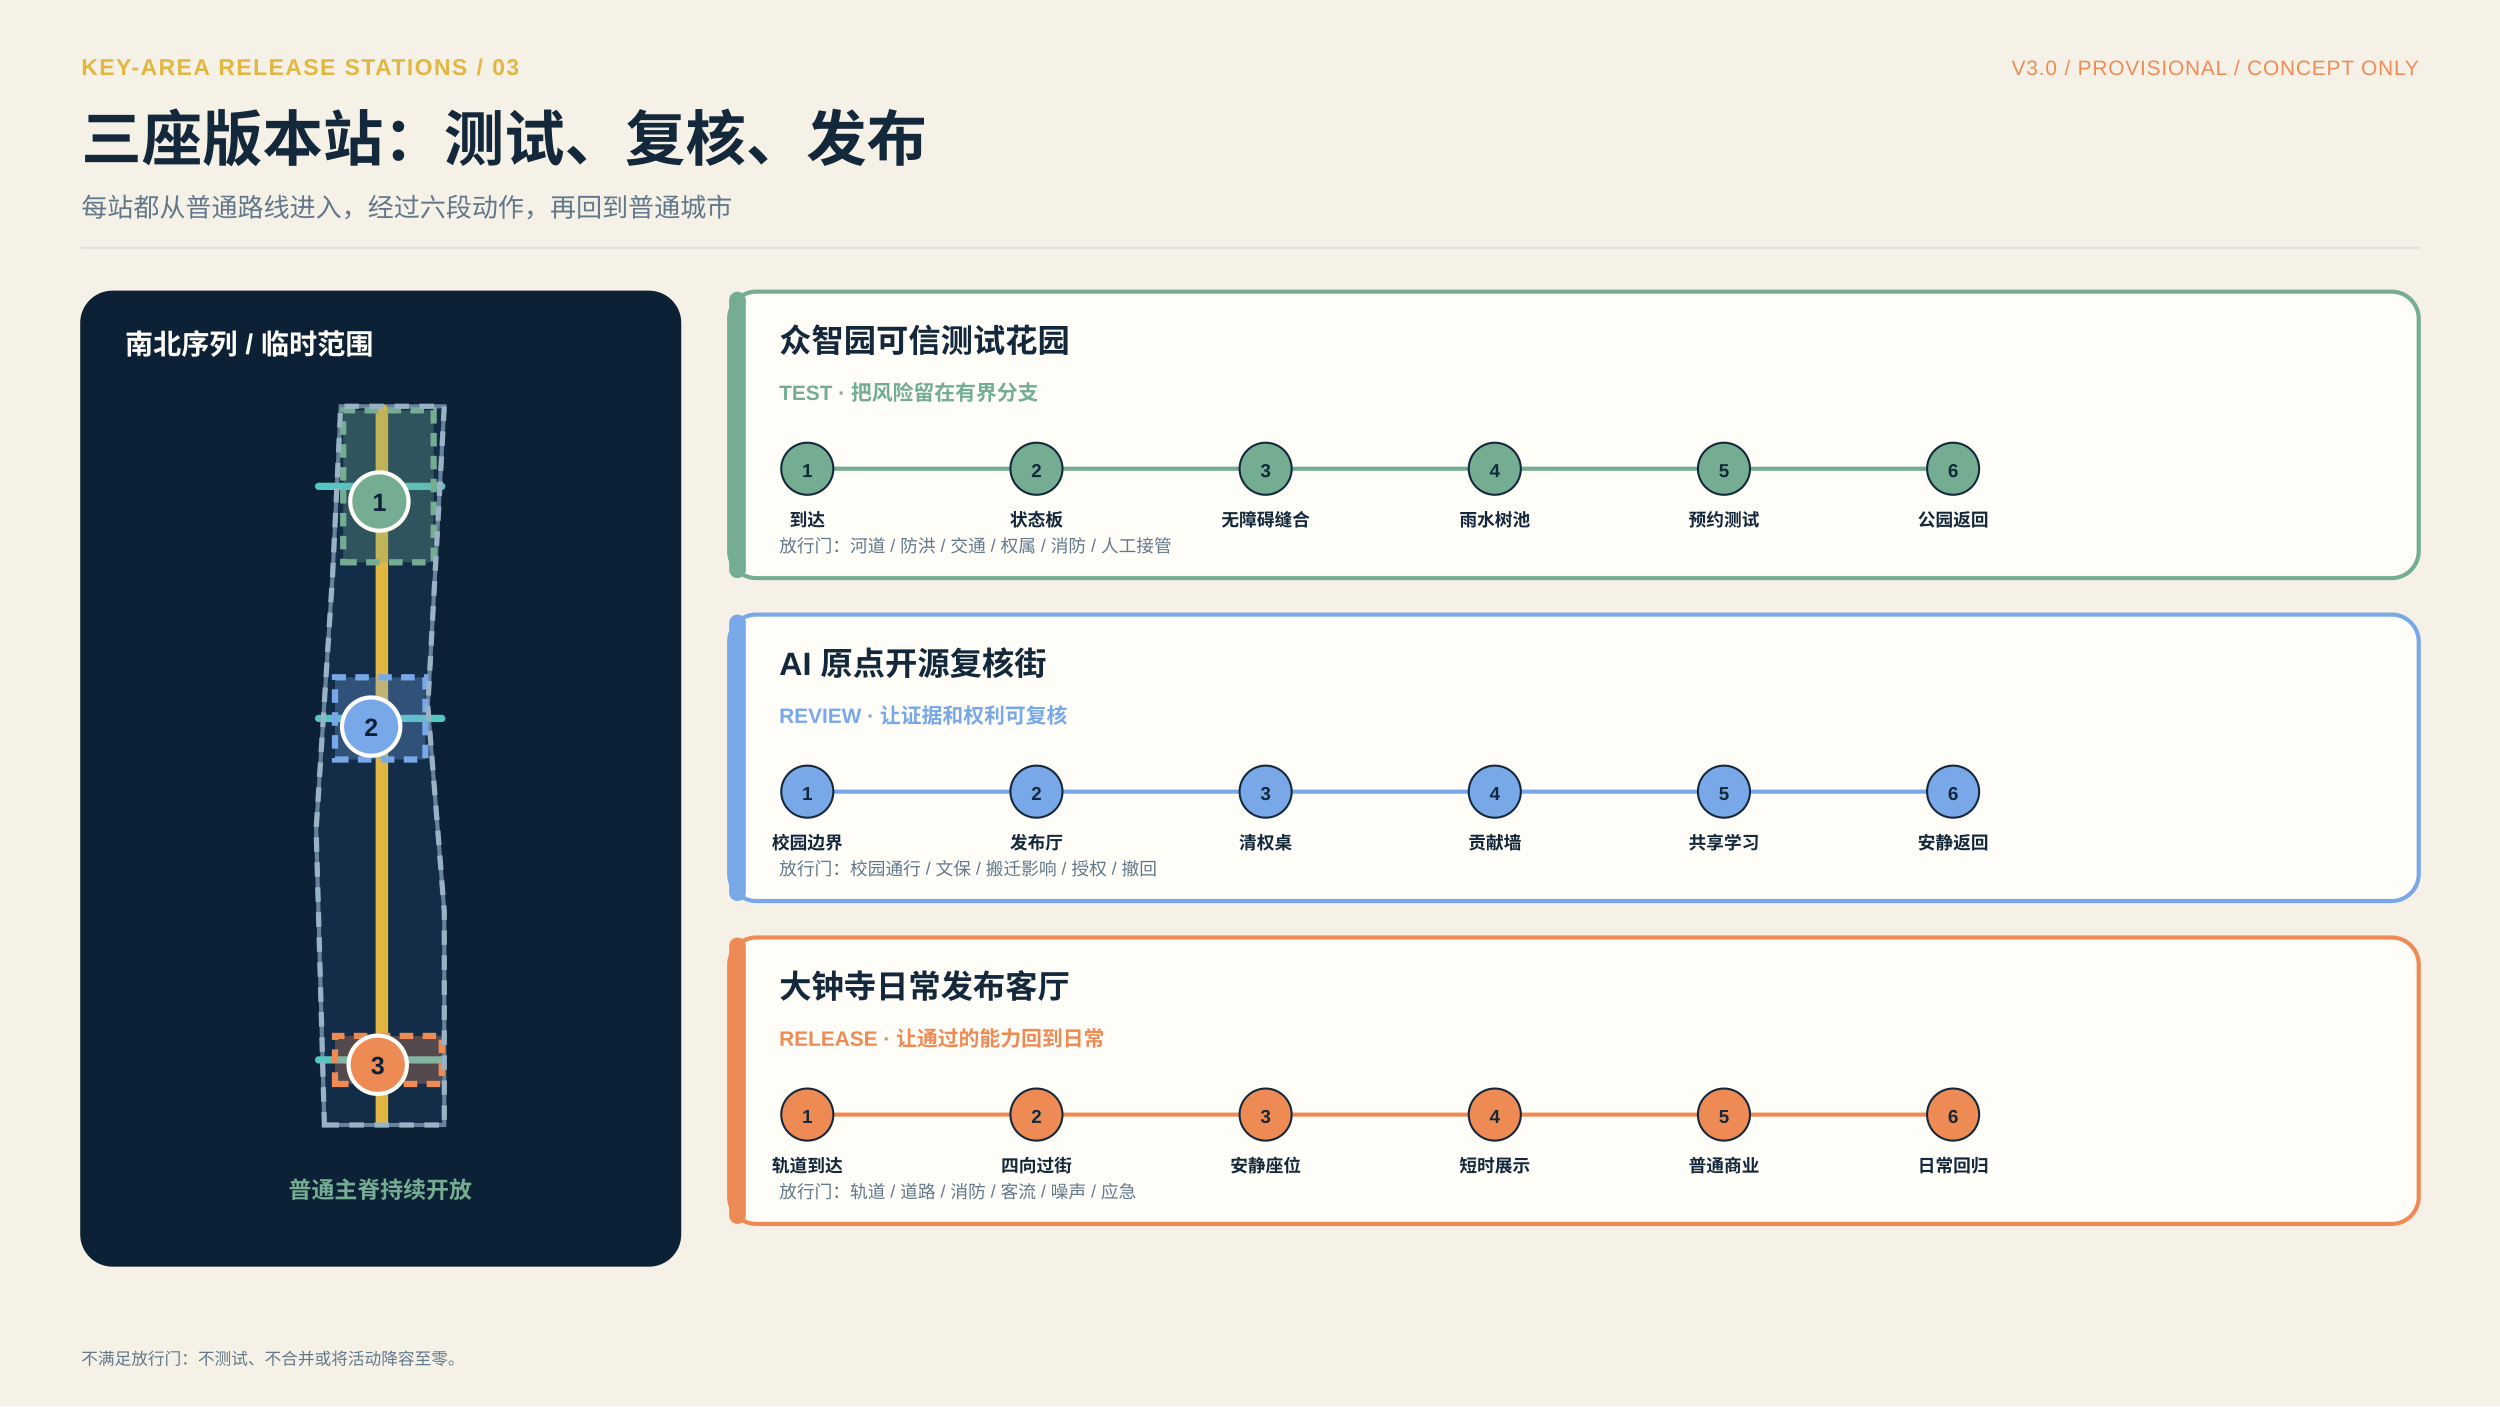
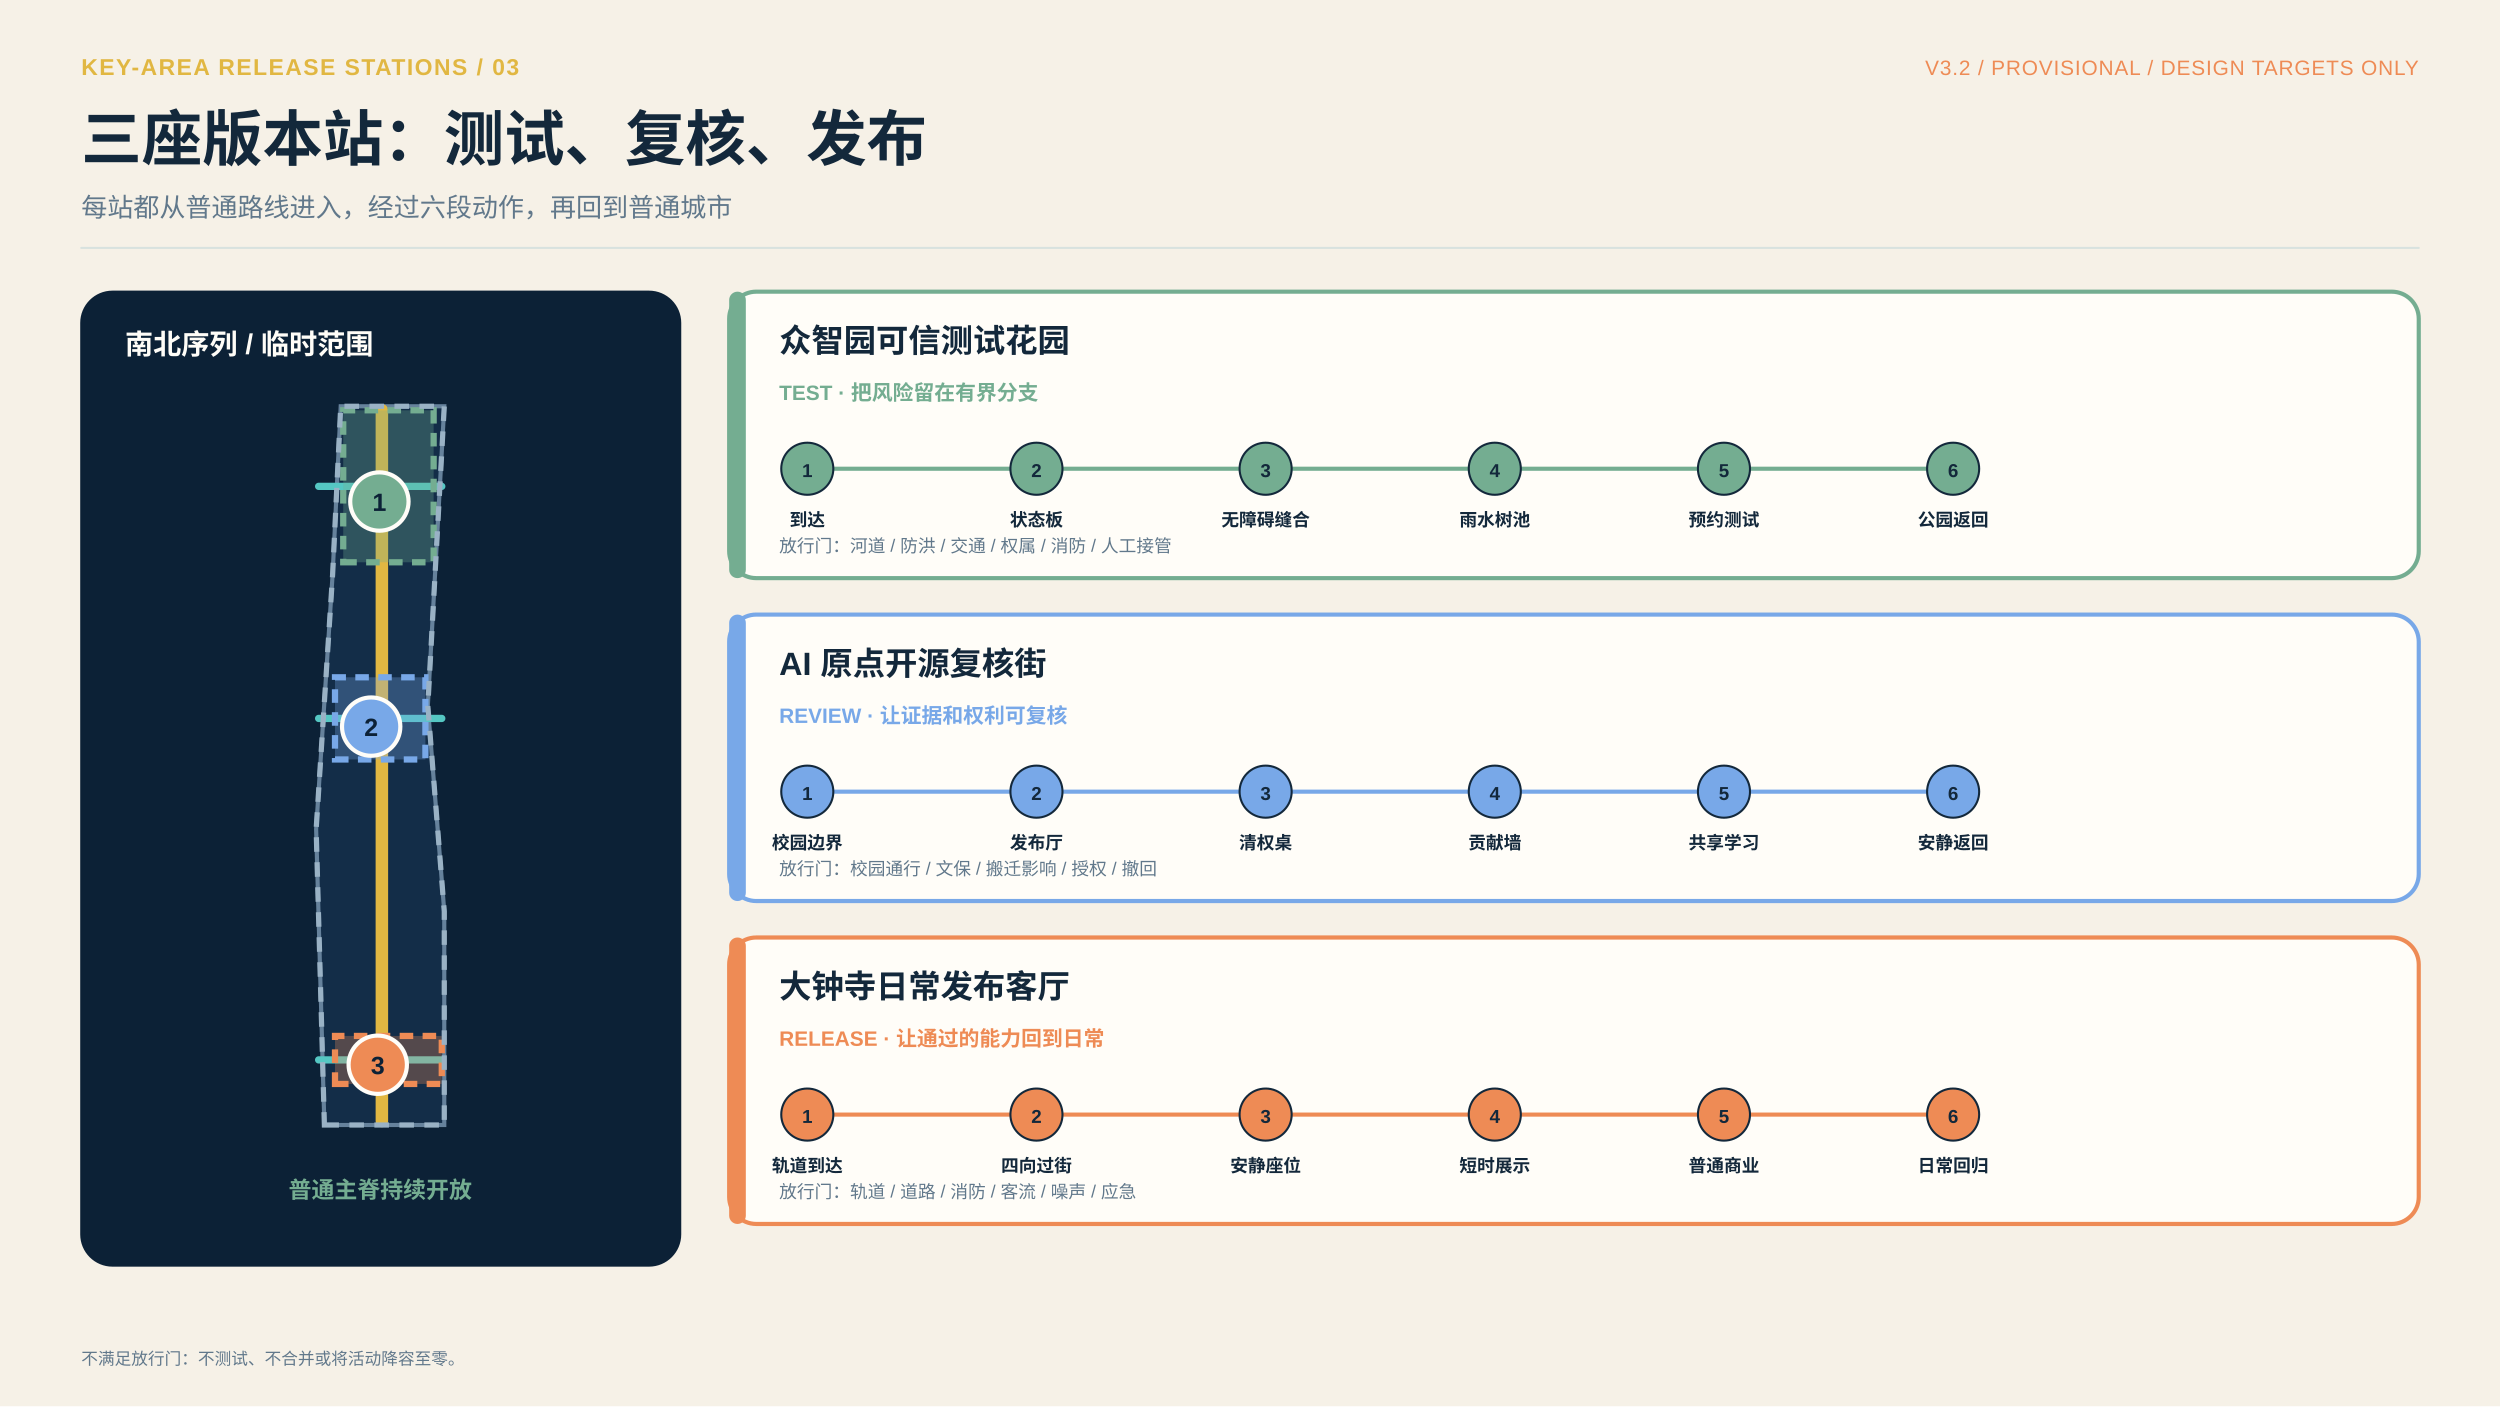
<svg xmlns="http://www.w3.org/2000/svg" width="2400" height="1350" viewBox="0 0 2400 1350" role="img" aria-label="三座版本站：测试、复核、发布">
  <rect width="2400" height="1350" fill="#f6f1e7" />
  <g font-family="Arial, PingFang SC, Noto Sans CJK SC, sans-serif">
    <text x="78" y="72" text-anchor="start" font-size="22" font-weight="650" fill="#e1b742" letter-spacing="1.4" opacity="1">KEY-AREA RELEASE STATIONS / 03</text>
-     <text x="2322" y="72" text-anchor="end" font-size="20" font-weight="400" fill="#ee8b55" letter-spacing="0.8" opacity="1">V3.0 / PROVISIONAL / CONCEPT ONLY</text>
+     <text x="2322" y="72" text-anchor="end" font-size="20" font-weight="400" fill="#ee8b55" letter-spacing="0.8" opacity="1">V3.2 / PROVISIONAL / DESIGN TARGETS ONLY</text>
    <text x="78" y="154" text-anchor="start" font-size="58" font-weight="720" fill="#13283b" letter-spacing="0" opacity="1">三座版本站：测试、复核、发布</text>
    <text x="78" y="208" text-anchor="start" font-size="25" font-weight="400" fill="#61788b" letter-spacing="0" opacity="1">每站都从普通路线进入，经过六段动作，再回到普通城市</text>
    <line x1="78" y1="238" x2="2322" y2="238" stroke="#d8e2df" stroke-width="2" stroke-linecap="round" opacity="1" />
    <rect x="78" y="280" width="575" height="935" rx="30" fill="#0c2136" stroke="#0c2136" stroke-width="2" opacity="1" />
    <text x="120" y="340" text-anchor="start" font-size="27" font-weight="700" fill="#fffdf8" letter-spacing="0" opacity="1">南北序列 / 临时范围</text>
    <path d="M311.4 1080.0 L426.5 1080.0 L426.5 875.0 L410.7 677.8 L426.5 390.0 L327.1 390.0 L319.3 551.7 L303.5 796.1 L311.4 1080.0 Z" fill="#132d48" stroke="#66829c" stroke-width="4" />
    <path d="M366.6 1076.1 L366.6 393.9" fill="none" stroke="#e1b742" stroke-width="12" stroke-linecap="round" />
    <path d="M305.9 466.9 L424.1 466.9" fill="none" stroke="#55c7c3" stroke-width="7" stroke-linecap="round" />
    <path d="M305.9 689.7 L424.1 689.7" fill="none" stroke="#55c7c3" stroke-width="7" stroke-linecap="round" />
    <path d="M305.9 1017.5 L424.1 1017.5" fill="none" stroke="#55c7c3" stroke-width="7" stroke-linecap="round" />
    <path d="M329.5 539.8 L416.3 539.8 L416.3 393.9 L329.5 393.9 L329.5 539.8 Z" fill="#74ad91" fill-opacity="0.3" stroke="#74ad91" stroke-width="6" stroke-dasharray="13 9" />
    <circle cx="364.211" cy="481.474" r="28" fill="#74ad91" stroke="#fffdf8" stroke-width="4" />
    <text x="364.211" y="490.474" text-anchor="middle" font-size="24" font-weight="800" fill="#0c2136" letter-spacing="0" opacity="1">1</text>
    <path d="M321.6 729.1 L408.4 729.1 L408.4 650.2 L321.6 650.2 L321.6 729.1 Z" fill="#78a8e8" fill-opacity="0.3" stroke="#78a8e8" stroke-width="6" stroke-dasharray="13 9" />
    <circle cx="356.326" cy="697.543" r="28" fill="#78a8e8" stroke="#fffdf8" stroke-width="4" />
    <text x="356.326" y="706.543" text-anchor="middle" font-size="24" font-weight="800" fill="#0c2136" letter-spacing="0" opacity="1">2</text>
    <path d="M321.6 1040.6 L424.1 1040.6 L424.1 994.5 L321.6 994.5 L321.6 1040.6 Z" fill="#ee8b55" fill-opacity="0.3" stroke="#ee8b55" stroke-width="6" stroke-dasharray="13 9" />
    <circle cx="362.634" cy="1022.15" r="28" fill="#ee8b55" stroke="#fffdf8" stroke-width="4" />
    <text x="362.634" y="1031.15" text-anchor="middle" font-size="24" font-weight="800" fill="#0c2136" letter-spacing="0" opacity="1">3</text>
    <path d="M311.4 1080.0 L426.5 1080.0 L426.5 875.0 L410.7 677.8 L426.5 390.0 L327.1 390.0 L319.3 551.7 L303.5 796.1 L311.4 1080.0 Z" fill="none" stroke="#9ab2c5" stroke-width="5" stroke-dasharray="14 10" />
    <text x="365" y="1150" text-anchor="middle" font-size="22" font-weight="700" fill="#74ad91" letter-spacing="0" opacity="1">普通主脊持续开放</text>
    <rect x="700" y="280" width="1622" height="275" rx="26" fill="#fffdf8" stroke="#74ad91" stroke-width="4" opacity="1" />
    <rect x="700" y="280" width="16" height="275" rx="8" fill="#74ad91" />
    <text x="748" y="338" text-anchor="start" font-size="31" font-weight="720" fill="#13283b" letter-spacing="0" opacity="1">众智园可信测试花园</text>
    <text x="748" y="384" text-anchor="start" font-size="20" font-weight="650" fill="#74ad91" letter-spacing="0" opacity="1">TEST · 把风险留在有界分支</text>
    <line x1="799" y1="450" x2="971" y2="450" stroke="#74ad91" stroke-width="4" stroke-linecap="round" opacity="1" />
    <circle cx="775" cy="450" r="25" fill="#74ad91" stroke="#13283b" stroke-width="2" />
    <text x="775" y="458" text-anchor="middle" font-size="18" font-weight="750" fill="#13283b" letter-spacing="0" opacity="1">1</text>
    <text x="775" y="505" text-anchor="middle" font-size="17" font-weight="600" fill="#13283b" letter-spacing="0" opacity="1">到达</text>
    <line x1="1019" y1="450" x2="1191" y2="450" stroke="#74ad91" stroke-width="4" stroke-linecap="round" opacity="1" />
    <circle cx="995" cy="450" r="25" fill="#74ad91" stroke="#13283b" stroke-width="2" />
    <text x="995" y="458" text-anchor="middle" font-size="18" font-weight="750" fill="#13283b" letter-spacing="0" opacity="1">2</text>
    <text x="995" y="505" text-anchor="middle" font-size="17" font-weight="600" fill="#13283b" letter-spacing="0" opacity="1">状态板</text>
    <line x1="1239" y1="450" x2="1411" y2="450" stroke="#74ad91" stroke-width="4" stroke-linecap="round" opacity="1" />
    <circle cx="1215" cy="450" r="25" fill="#74ad91" stroke="#13283b" stroke-width="2" />
    <text x="1215" y="458" text-anchor="middle" font-size="18" font-weight="750" fill="#13283b" letter-spacing="0" opacity="1">3</text>
    <text x="1215" y="505" text-anchor="middle" font-size="17" font-weight="600" fill="#13283b" letter-spacing="0" opacity="1">无障碍缝合</text>
    <line x1="1459" y1="450" x2="1631" y2="450" stroke="#74ad91" stroke-width="4" stroke-linecap="round" opacity="1" />
    <circle cx="1435" cy="450" r="25" fill="#74ad91" stroke="#13283b" stroke-width="2" />
    <text x="1435" y="458" text-anchor="middle" font-size="18" font-weight="750" fill="#13283b" letter-spacing="0" opacity="1">4</text>
    <text x="1435" y="505" text-anchor="middle" font-size="17" font-weight="600" fill="#13283b" letter-spacing="0" opacity="1">雨水树池</text>
    <line x1="1679" y1="450" x2="1851" y2="450" stroke="#74ad91" stroke-width="4" stroke-linecap="round" opacity="1" />
    <circle cx="1655" cy="450" r="25" fill="#74ad91" stroke="#13283b" stroke-width="2" />
    <text x="1655" y="458" text-anchor="middle" font-size="18" font-weight="750" fill="#13283b" letter-spacing="0" opacity="1">5</text>
    <text x="1655" y="505" text-anchor="middle" font-size="17" font-weight="600" fill="#13283b" letter-spacing="0" opacity="1">预约测试</text>
    <circle cx="1875" cy="450" r="25" fill="#74ad91" stroke="#13283b" stroke-width="2" />
    <text x="1875" y="458" text-anchor="middle" font-size="18" font-weight="750" fill="#13283b" letter-spacing="0" opacity="1">6</text>
    <text x="1875" y="505" text-anchor="middle" font-size="17" font-weight="600" fill="#13283b" letter-spacing="0" opacity="1">公园返回</text>
    <text x="748" y="530" text-anchor="start" font-size="17" font-weight="400" fill="#61788b" letter-spacing="0" opacity="1">放行门：河道 / 防洪 / 交通 / 权属 / 消防 / 人工接管</text>
    <rect x="700" y="590" width="1622" height="275" rx="26" fill="#fffdf8" stroke="#78a8e8" stroke-width="4" opacity="1" />
    <rect x="700" y="590" width="16" height="275" rx="8" fill="#78a8e8" />
    <text x="748" y="648" text-anchor="start" font-size="31" font-weight="720" fill="#13283b" letter-spacing="0" opacity="1">AI 原点开源复核街</text>
    <text x="748" y="694" text-anchor="start" font-size="20" font-weight="650" fill="#78a8e8" letter-spacing="0" opacity="1">REVIEW · 让证据和权利可复核</text>
    <line x1="799" y1="760" x2="971" y2="760" stroke="#78a8e8" stroke-width="4" stroke-linecap="round" opacity="1" />
    <circle cx="775" cy="760" r="25" fill="#78a8e8" stroke="#13283b" stroke-width="2" />
    <text x="775" y="768" text-anchor="middle" font-size="18" font-weight="750" fill="#13283b" letter-spacing="0" opacity="1">1</text>
    <text x="775" y="815" text-anchor="middle" font-size="17" font-weight="600" fill="#13283b" letter-spacing="0" opacity="1">校园边界</text>
    <line x1="1019" y1="760" x2="1191" y2="760" stroke="#78a8e8" stroke-width="4" stroke-linecap="round" opacity="1" />
    <circle cx="995" cy="760" r="25" fill="#78a8e8" stroke="#13283b" stroke-width="2" />
    <text x="995" y="768" text-anchor="middle" font-size="18" font-weight="750" fill="#13283b" letter-spacing="0" opacity="1">2</text>
    <text x="995" y="815" text-anchor="middle" font-size="17" font-weight="600" fill="#13283b" letter-spacing="0" opacity="1">发布厅</text>
    <line x1="1239" y1="760" x2="1411" y2="760" stroke="#78a8e8" stroke-width="4" stroke-linecap="round" opacity="1" />
    <circle cx="1215" cy="760" r="25" fill="#78a8e8" stroke="#13283b" stroke-width="2" />
    <text x="1215" y="768" text-anchor="middle" font-size="18" font-weight="750" fill="#13283b" letter-spacing="0" opacity="1">3</text>
    <text x="1215" y="815" text-anchor="middle" font-size="17" font-weight="600" fill="#13283b" letter-spacing="0" opacity="1">清权桌</text>
    <line x1="1459" y1="760" x2="1631" y2="760" stroke="#78a8e8" stroke-width="4" stroke-linecap="round" opacity="1" />
    <circle cx="1435" cy="760" r="25" fill="#78a8e8" stroke="#13283b" stroke-width="2" />
    <text x="1435" y="768" text-anchor="middle" font-size="18" font-weight="750" fill="#13283b" letter-spacing="0" opacity="1">4</text>
    <text x="1435" y="815" text-anchor="middle" font-size="17" font-weight="600" fill="#13283b" letter-spacing="0" opacity="1">贡献墙</text>
    <line x1="1679" y1="760" x2="1851" y2="760" stroke="#78a8e8" stroke-width="4" stroke-linecap="round" opacity="1" />
    <circle cx="1655" cy="760" r="25" fill="#78a8e8" stroke="#13283b" stroke-width="2" />
    <text x="1655" y="768" text-anchor="middle" font-size="18" font-weight="750" fill="#13283b" letter-spacing="0" opacity="1">5</text>
    <text x="1655" y="815" text-anchor="middle" font-size="17" font-weight="600" fill="#13283b" letter-spacing="0" opacity="1">共享学习</text>
    <circle cx="1875" cy="760" r="25" fill="#78a8e8" stroke="#13283b" stroke-width="2" />
    <text x="1875" y="768" text-anchor="middle" font-size="18" font-weight="750" fill="#13283b" letter-spacing="0" opacity="1">6</text>
    <text x="1875" y="815" text-anchor="middle" font-size="17" font-weight="600" fill="#13283b" letter-spacing="0" opacity="1">安静返回</text>
    <text x="748" y="840" text-anchor="start" font-size="17" font-weight="400" fill="#61788b" letter-spacing="0" opacity="1">放行门：校园通行 / 文保 / 搬迁影响 / 授权 / 撤回</text>
    <rect x="700" y="900" width="1622" height="275" rx="26" fill="#fffdf8" stroke="#ee8b55" stroke-width="4" opacity="1" />
    <rect x="700" y="900" width="16" height="275" rx="8" fill="#ee8b55" />
    <text x="748" y="958" text-anchor="start" font-size="31" font-weight="720" fill="#13283b" letter-spacing="0" opacity="1">大钟寺日常发布客厅</text>
    <text x="748" y="1004" text-anchor="start" font-size="20" font-weight="650" fill="#ee8b55" letter-spacing="0" opacity="1">RELEASE · 让通过的能力回到日常</text>
    <line x1="799" y1="1070" x2="971" y2="1070" stroke="#ee8b55" stroke-width="4" stroke-linecap="round" opacity="1" />
    <circle cx="775" cy="1070" r="25" fill="#ee8b55" stroke="#13283b" stroke-width="2" />
    <text x="775" y="1078" text-anchor="middle" font-size="18" font-weight="750" fill="#13283b" letter-spacing="0" opacity="1">1</text>
    <text x="775" y="1125" text-anchor="middle" font-size="17" font-weight="600" fill="#13283b" letter-spacing="0" opacity="1">轨道到达</text>
    <line x1="1019" y1="1070" x2="1191" y2="1070" stroke="#ee8b55" stroke-width="4" stroke-linecap="round" opacity="1" />
    <circle cx="995" cy="1070" r="25" fill="#ee8b55" stroke="#13283b" stroke-width="2" />
    <text x="995" y="1078" text-anchor="middle" font-size="18" font-weight="750" fill="#13283b" letter-spacing="0" opacity="1">2</text>
    <text x="995" y="1125" text-anchor="middle" font-size="17" font-weight="600" fill="#13283b" letter-spacing="0" opacity="1">四向过街</text>
    <line x1="1239" y1="1070" x2="1411" y2="1070" stroke="#ee8b55" stroke-width="4" stroke-linecap="round" opacity="1" />
    <circle cx="1215" cy="1070" r="25" fill="#ee8b55" stroke="#13283b" stroke-width="2" />
    <text x="1215" y="1078" text-anchor="middle" font-size="18" font-weight="750" fill="#13283b" letter-spacing="0" opacity="1">3</text>
    <text x="1215" y="1125" text-anchor="middle" font-size="17" font-weight="600" fill="#13283b" letter-spacing="0" opacity="1">安静座位</text>
    <line x1="1459" y1="1070" x2="1631" y2="1070" stroke="#ee8b55" stroke-width="4" stroke-linecap="round" opacity="1" />
    <circle cx="1435" cy="1070" r="25" fill="#ee8b55" stroke="#13283b" stroke-width="2" />
    <text x="1435" y="1078" text-anchor="middle" font-size="18" font-weight="750" fill="#13283b" letter-spacing="0" opacity="1">4</text>
    <text x="1435" y="1125" text-anchor="middle" font-size="17" font-weight="600" fill="#13283b" letter-spacing="0" opacity="1">短时展示</text>
    <line x1="1679" y1="1070" x2="1851" y2="1070" stroke="#ee8b55" stroke-width="4" stroke-linecap="round" opacity="1" />
    <circle cx="1655" cy="1070" r="25" fill="#ee8b55" stroke="#13283b" stroke-width="2" />
    <text x="1655" y="1078" text-anchor="middle" font-size="18" font-weight="750" fill="#13283b" letter-spacing="0" opacity="1">5</text>
    <text x="1655" y="1125" text-anchor="middle" font-size="17" font-weight="600" fill="#13283b" letter-spacing="0" opacity="1">普通商业</text>
    <circle cx="1875" cy="1070" r="25" fill="#ee8b55" stroke="#13283b" stroke-width="2" />
    <text x="1875" y="1078" text-anchor="middle" font-size="18" font-weight="750" fill="#13283b" letter-spacing="0" opacity="1">6</text>
    <text x="1875" y="1125" text-anchor="middle" font-size="17" font-weight="600" fill="#13283b" letter-spacing="0" opacity="1">日常回归</text>
    <text x="748" y="1150" text-anchor="start" font-size="17" font-weight="400" fill="#61788b" letter-spacing="0" opacity="1">放行门：轨道 / 道路 / 消防 / 客流 / 噪声 / 应急</text>
    <text x="78" y="1310" text-anchor="start" font-size="16" font-weight="400" fill="#61788b" letter-spacing="0" opacity="1">不满足放行门：不测试、不合并或将活动降容至零。</text>
  </g>
</svg>
